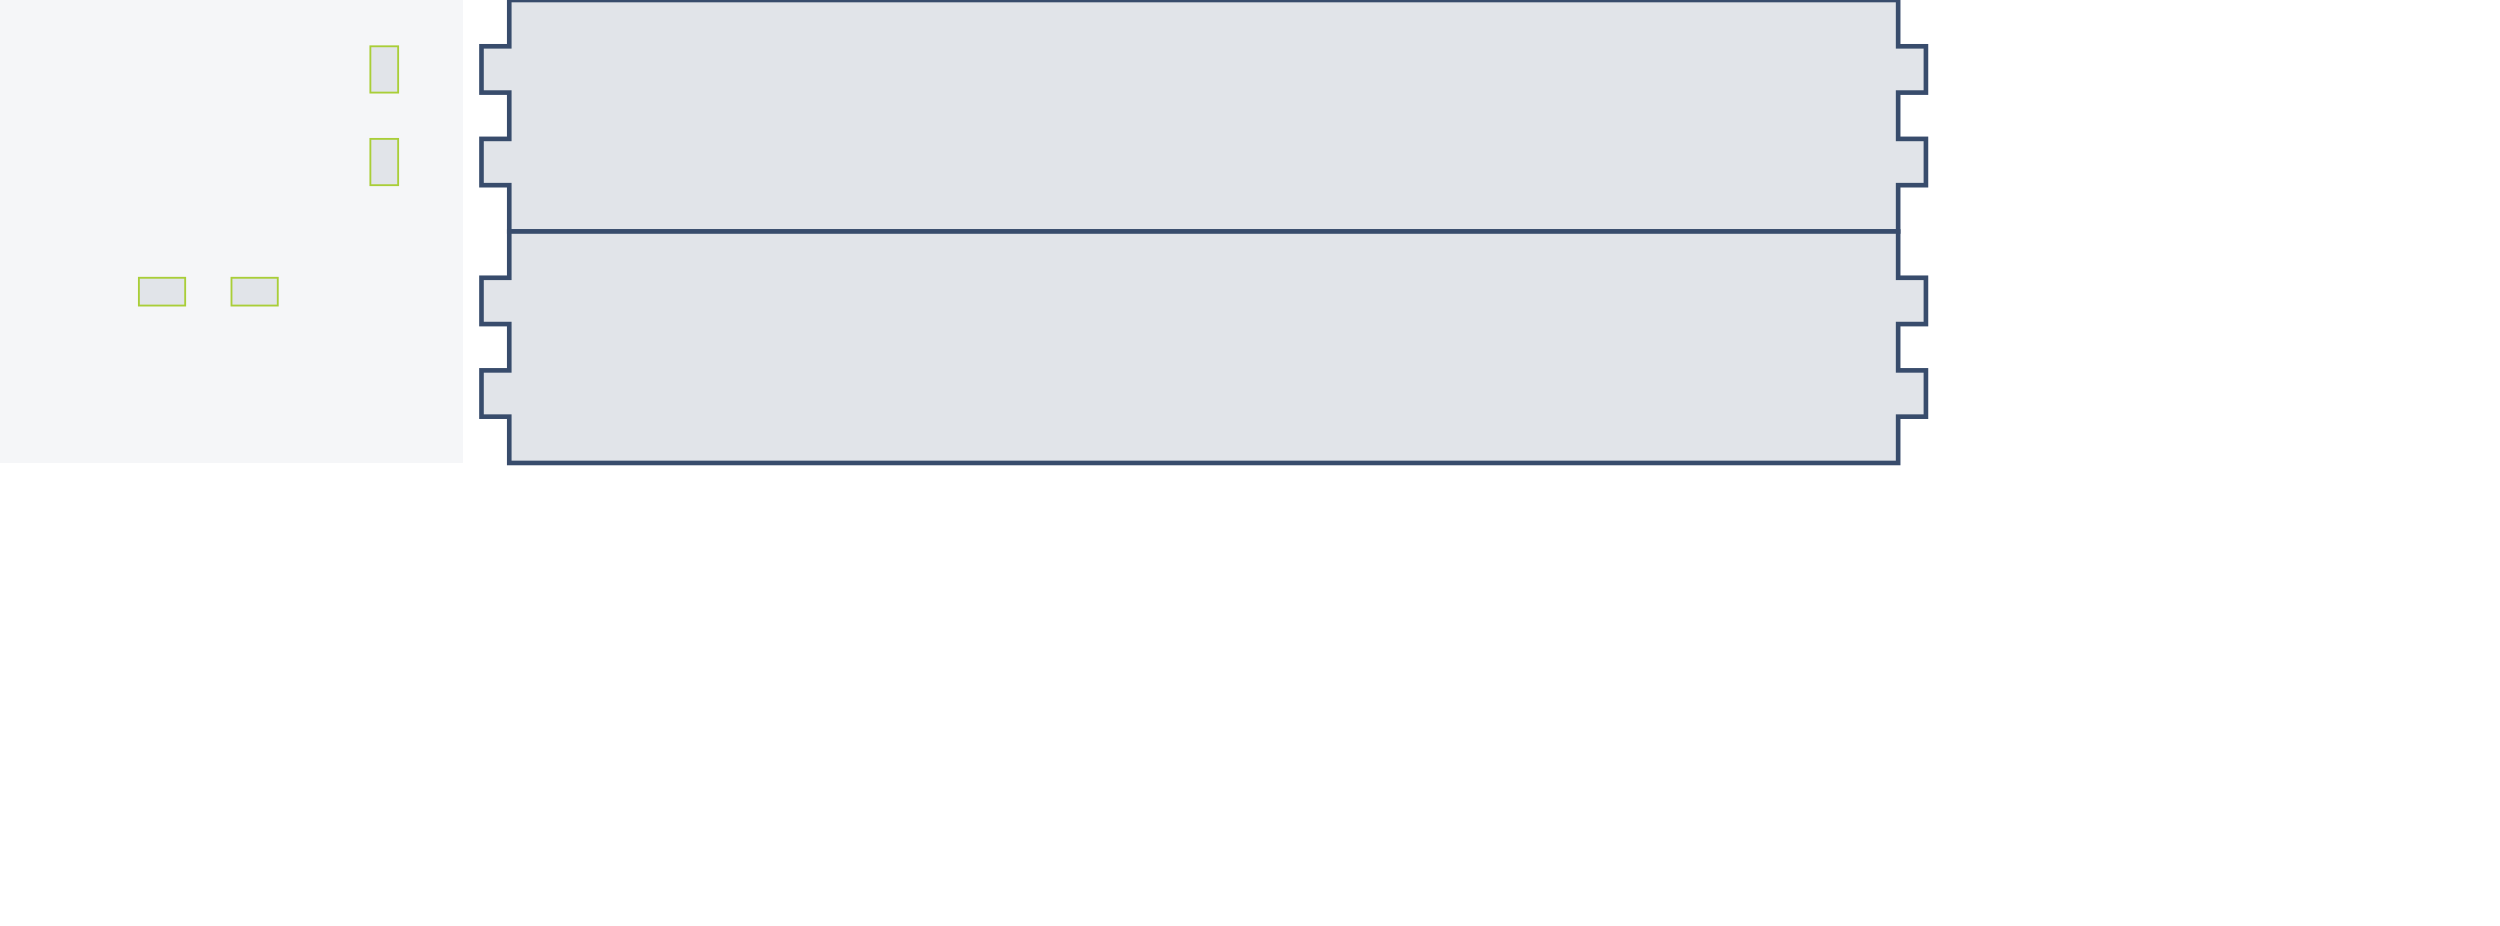
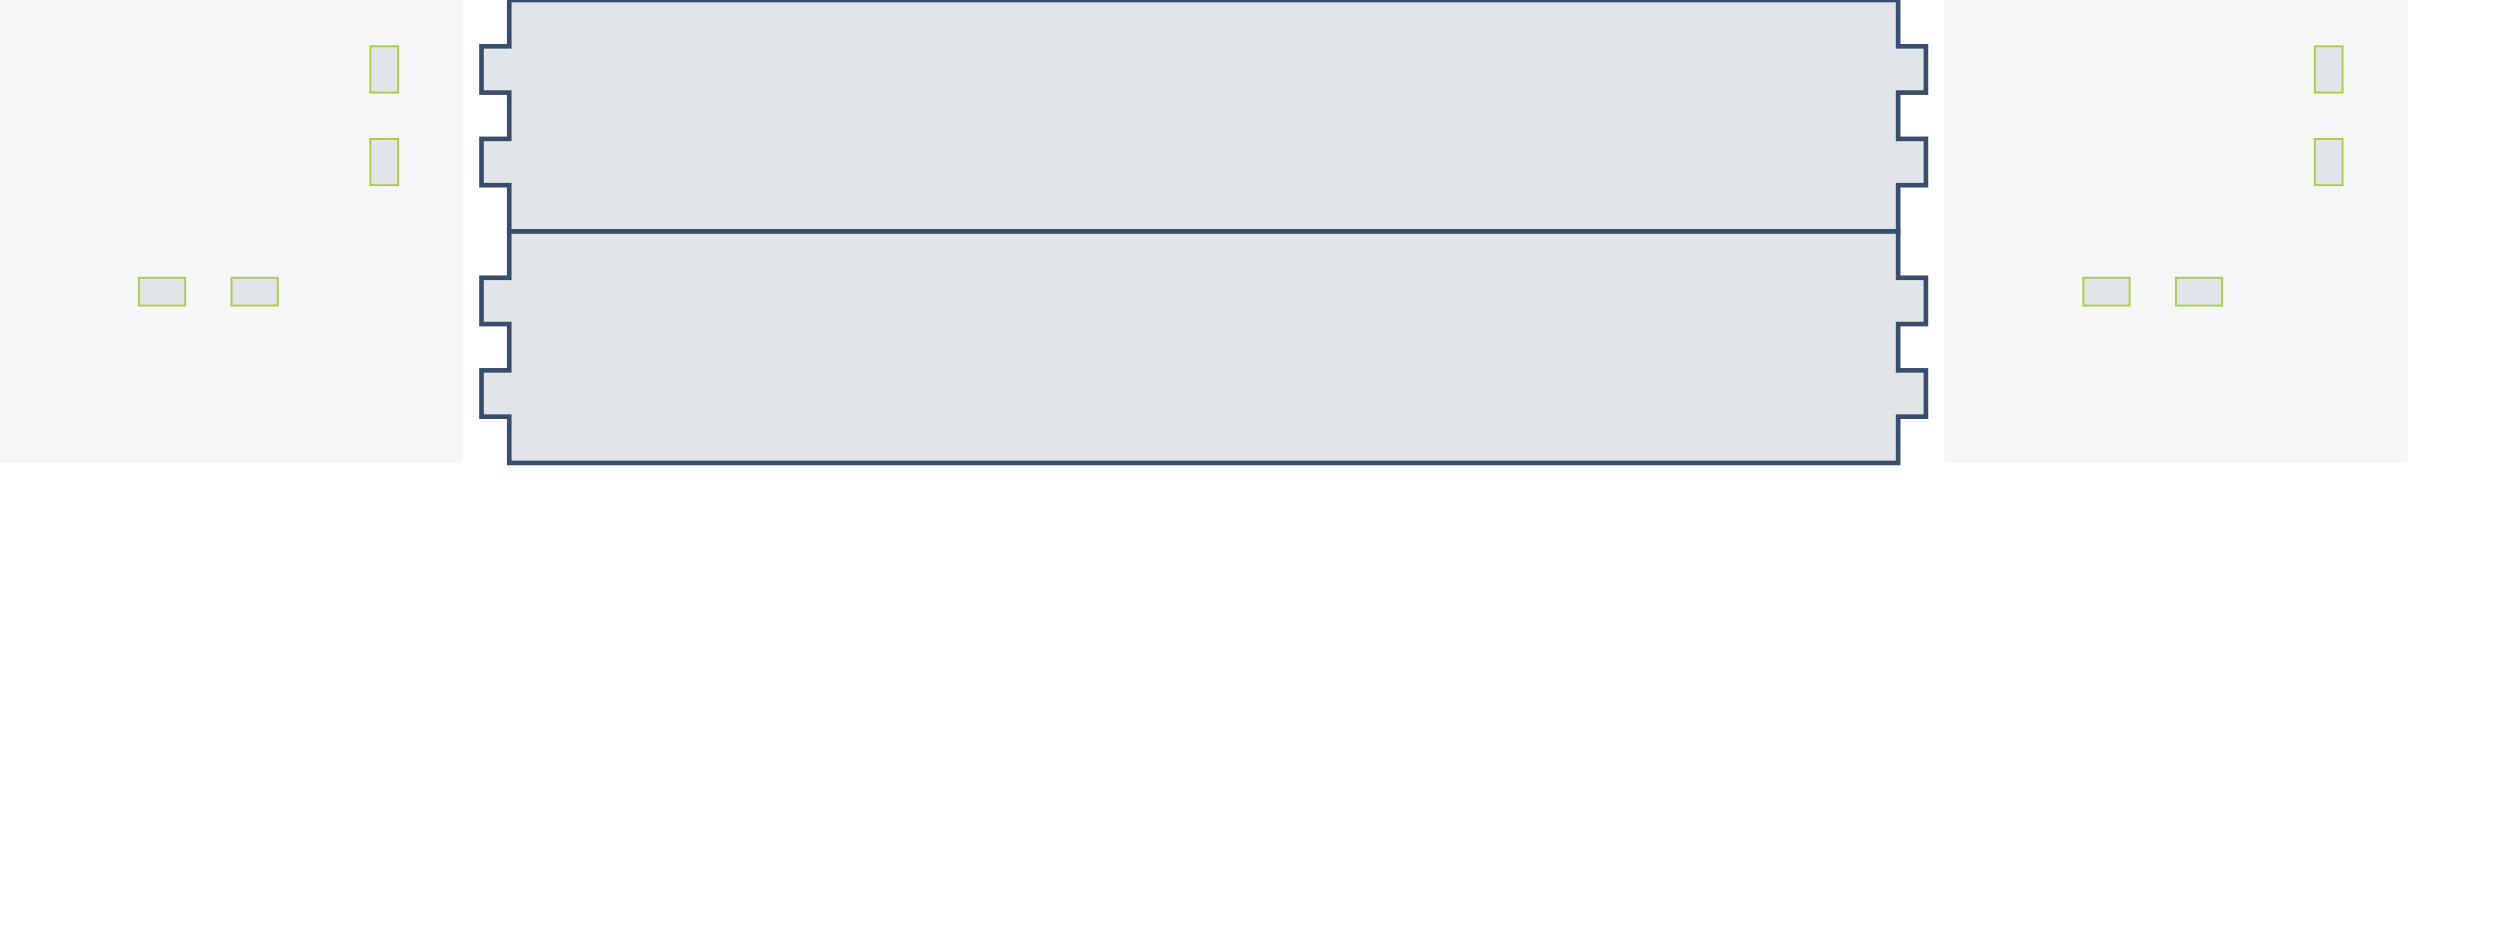
<svg xmlns="http://www.w3.org/2000/svg" xmlns:ns1="http://www.heller-web.net/lasersvg" width="270mm" height="100mm" version="1.1" viewBox="0 0 270 100" xml:space="preserve" ns1:material-thickness="3">
  <path id="benchPlank" d="m 55 0              l 150 0 l 0 5 l 3 0 l 0 5 l -3 0 l 0 5 l 3 0 l 0 5 l -3 0 l 0 5              l -150 0 l 0 -5 l -3 0 l 0 -5 l 3 0 l 0 -5 l -3 0 l 0 -5 l 3 0 z" ns1:template="m 55 0              l 150 0 l 0 5 l {thickness} 0 l 0 5 l -{thickness} 0 l 0 5 l {thickness} 0 l 0 5 l -{thickness} 0 l 0 5              l -150 0 l 0 -5 l -{thickness} 0 l 0 -5 l {thickness} 0 l 0 -5 l -{thickness} 0 l 0 -5 l {thickness} 0 z" ns1:press-fit-mask="m m i m i m i m i m m m i m i m i m i m" stroke="#384C6C" stroke-width="0.5" fill="#E1E4E9" />
  <path id="benchPlank2" d="m 55 25              l 150 0 l 0 5 l 3 0 l 0 5 l -3 0 l 0 5 l 3 0 l 0 5 l -3 0 l 0 5              l -150 0 l 0 -5 l -3 0 l 0 -5 l 3 0 l 0 -5 l -3 0 l 0 -5 l 3 0 z" ns1:template="m 55 25              l 150 0 l 0 5 l {thickness} 0 l 0 5 l -{thickness} 0 l 0 5 l {thickness} 0 l 0 5 l -{thickness} 0 l 0 5              l -150 0 l 0 -5 l -{thickness} 0 l 0 -5 l {thickness} 0 l 0 -5 l -{thickness} 0 l 0 -5 l {thickness} 0 z" ns1:press-fit-mask="m m i m i m i m i m m m i m i m i m i m" stroke="#384C6C" stroke-width="0.5" fill="#E1E4E9" />
  <g id="benchSide" fill="#F5F6F8">
    <rect x="0" y="0" width="50" height="50" />
    <g fill="#E1E4E9" stroke="#A9CE38" stroke-width="0.2">
      <rect x="15" y="30" width="5" height="3" ns1:thickness-adjust="height" ns1:press-fit="outside" />
      <rect x="25" y="30" width="5" height="3" ns1:thickness-adjust="height" ns1:press-fit="outside" />
      <rect x="40" y="5" width="3" height="5" ns1:thickness-adjust="width" ns1:press-fit="outside" />
      <rect x="40" y="15" width="3" height="5" ns1:thickness-adjust="width" ns1:press-fit="outside" />
    </g>
  </g>
+   <g id="benchSide" fill="#F5F6F8">
+     <rect x="210" y="0" width="50" height="50" />
+     <g fill="#E1E4E9" stroke="#A9CE38" stroke-width="0.2">
+       <rect x="225" y="30" width="5" height="3" ns1:thickness-adjust="height" ns1:press-fit="outside" />
+       <rect x="235" y="30" width="5" height="3" ns1:thickness-adjust="height" ns1:press-fit="outside" />
+       <rect x="250" y="5" width="3" height="5" ns1:thickness-adjust="width" ns1:press-fit="outside" />
+       <rect x="250" y="15" width="3" height="5" ns1:thickness-adjust="width" ns1:press-fit="outside" />
+     </g>
+   </g>
</svg>
